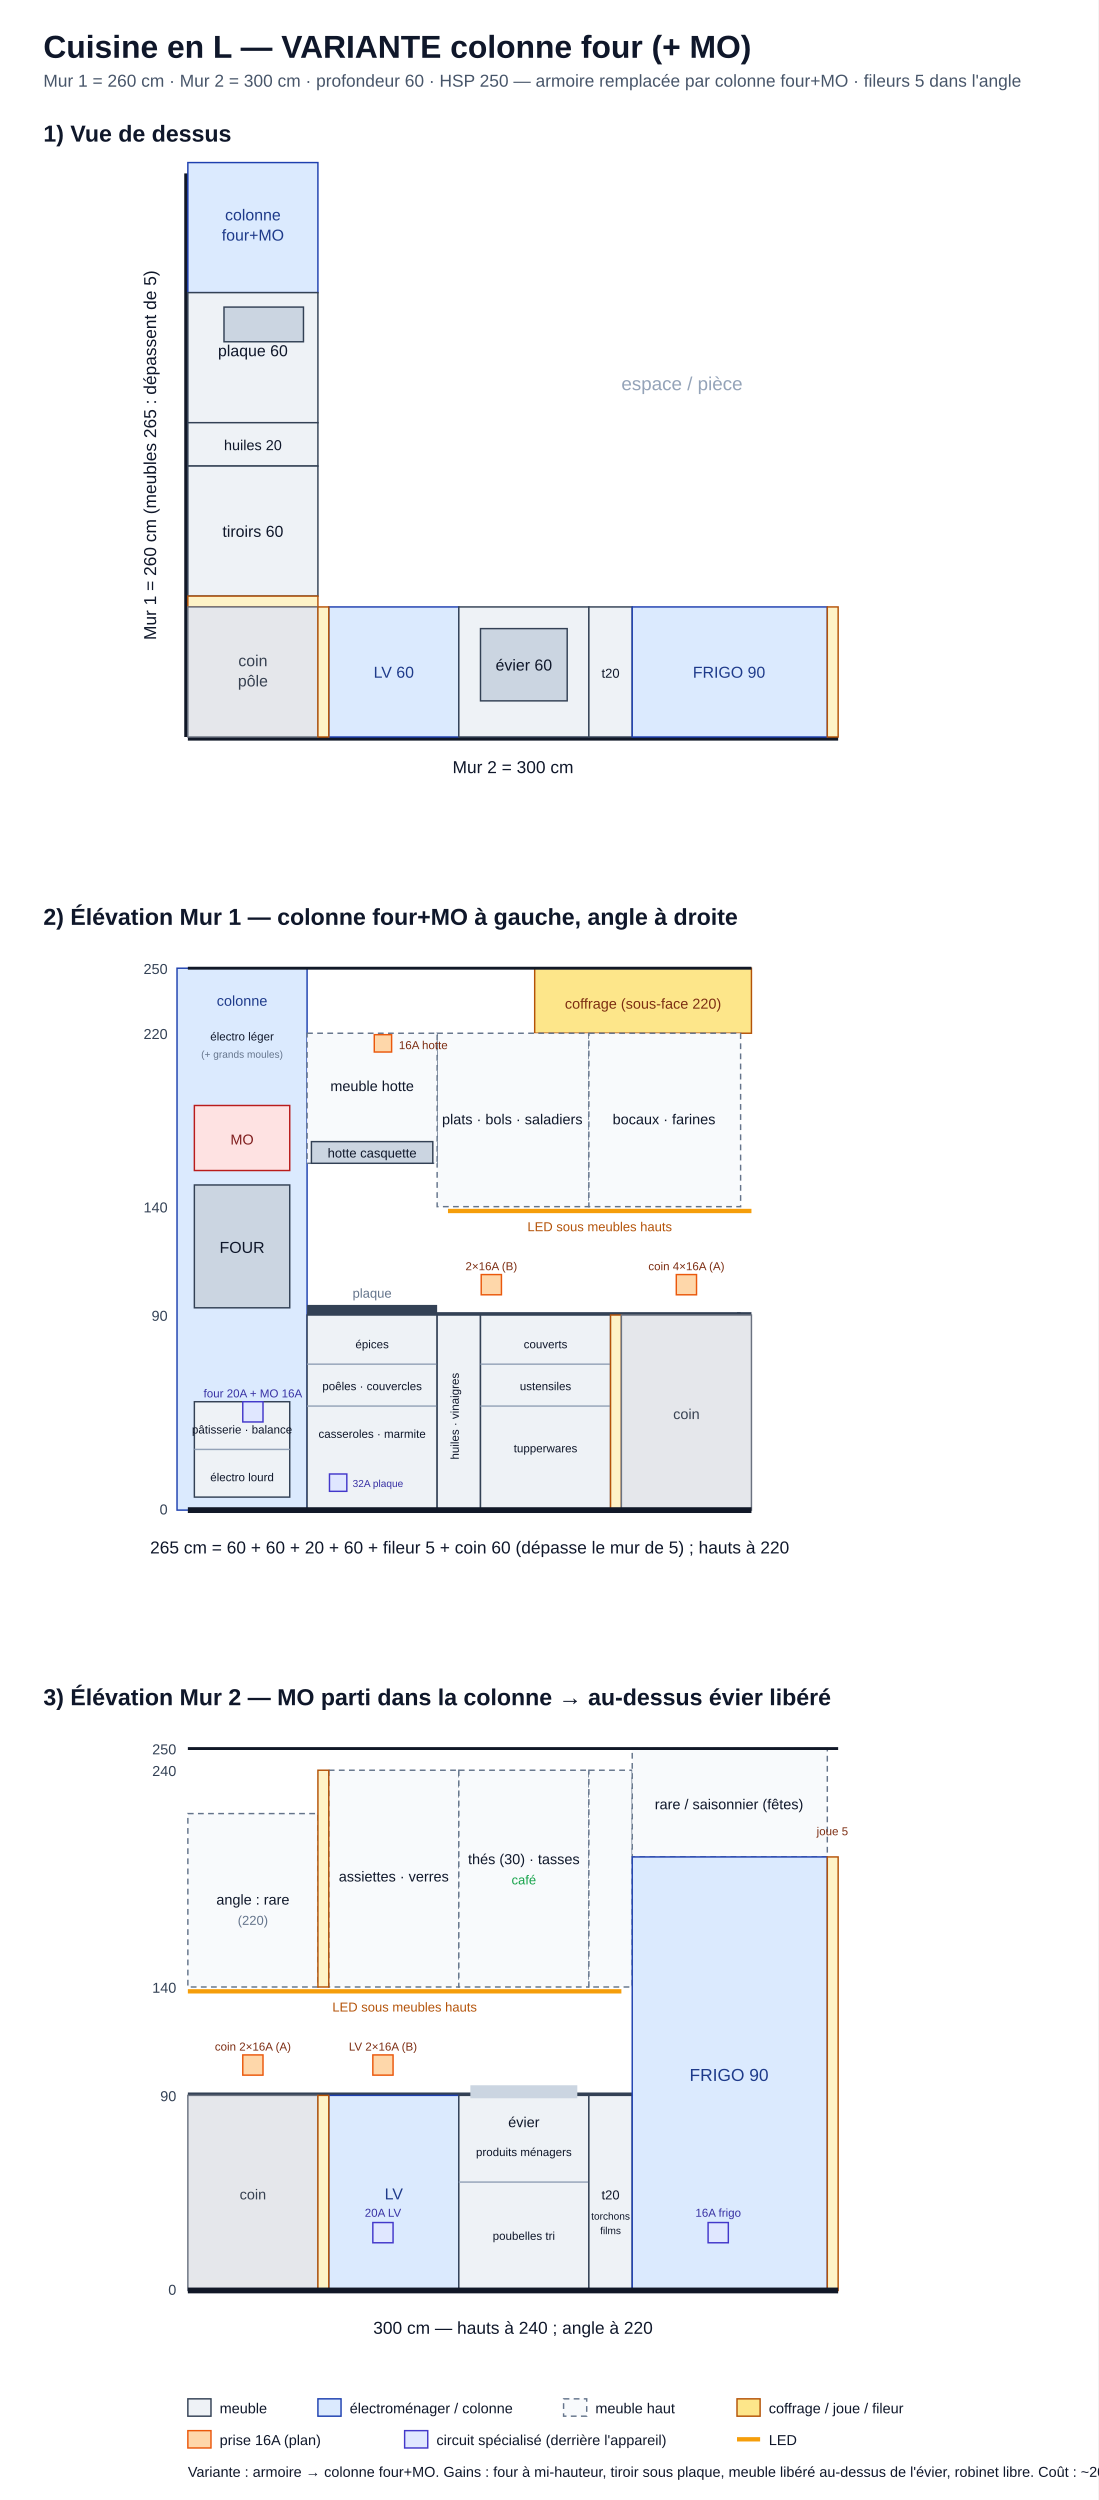
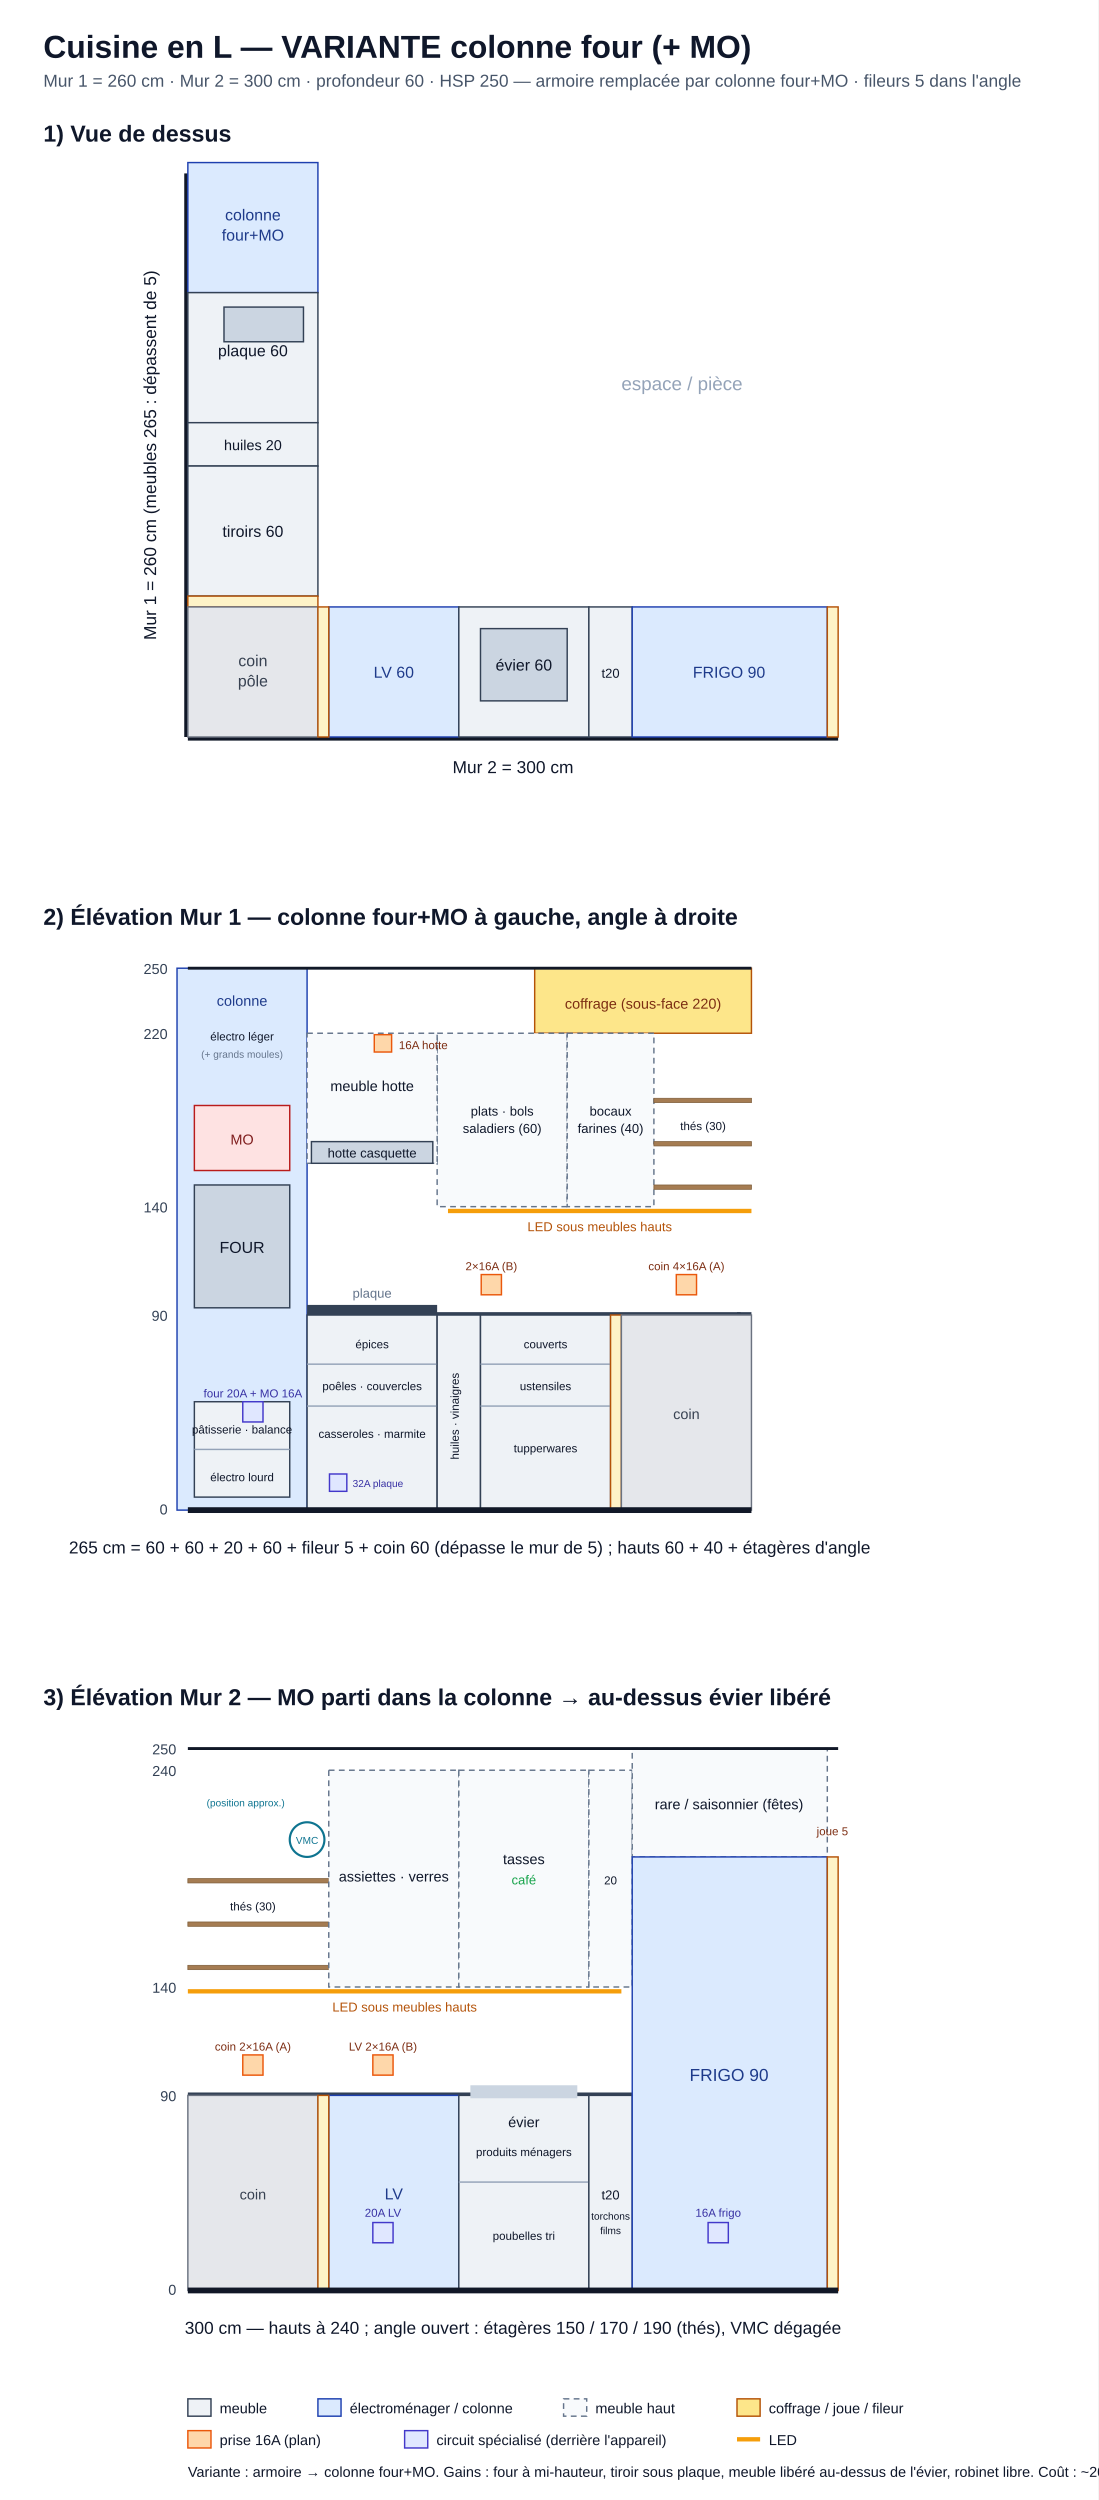
<svg xmlns="http://www.w3.org/2000/svg" width="760" height="1730" viewBox="0 0 760 1730" font-family="Arial, Helvetica, sans-serif">
  <rect x="0" y="0" width="760" height="1730" fill="#ffffff" />
  <text x="30" y="40" font-size="22" font-weight="bold" fill="#0f172a">Cuisine en L — VARIANTE colonne four (+ MO)</text>
  <text x="30" y="60" font-size="12" fill="#475569">Mur 1 = 260 cm · Mur 2 = 300 cm · profondeur 60 · HSP 250 — armoire remplacée par colonne four+MO · fileurs 5 dans l'angle</text>
  <text x="30" y="98" font-size="16" font-weight="bold" fill="#0f172a">1) Vue de dessus</text>
  <g transform="translate(130,120)">
    <text x="300" y="150" font-size="13" fill="#94a3b8">espace / pièce</text>
    <line x1="0" y1="0" x2="0" y2="390" stroke="#111827" stroke-width="5" />
    <line x1="0" y1="390" x2="450" y2="390" stroke="#111827" stroke-width="5" />
    <g transform="translate(0,-7.5)">
      <rect x="0" y="0" width="90" height="90" fill="#dbeafe" stroke="#1e40af" />
      <text x="45" y="40" font-size="11" text-anchor="middle" fill="#1e3a8a">colonne</text>
      <text x="45" y="54" font-size="11" text-anchor="middle" fill="#1e3a8a">four+MO</text>
      <rect x="0" y="90" width="90" height="90" fill="#eef2f6" stroke="#334155" />
      <text x="45" y="134" font-size="11" text-anchor="middle" fill="#0f172a">plaque 60</text>
      <rect x="25" y="100" width="55" height="24" fill="#cbd5e1" stroke="#334155" />
      <rect x="0" y="180" width="90" height="30" fill="#eef2f6" stroke="#334155" />
      <text x="45" y="199" font-size="10" text-anchor="middle" fill="#0f172a">huiles 20</text>
      <rect x="0" y="210" width="90" height="90" fill="#eef2f6" stroke="#334155" />
      <text x="45" y="259" font-size="11" text-anchor="middle" fill="#0f172a">tiroirs 60</text>
    </g>
    <rect x="0" y="292.5" width="90" height="7.5" fill="#fef3c7" stroke="#b45309" />
    <rect x="0" y="300" width="90" height="90" fill="#e5e7eb" stroke="#6b7280" />
    <text x="45" y="341" font-size="11" text-anchor="middle" fill="#374151">coin</text>
    <text x="45" y="355" font-size="11" text-anchor="middle" fill="#374151">pôle</text>
    <g transform="translate(7.5,0)">
      <rect x="90" y="300" width="90" height="90" fill="#dbeafe" stroke="#1e40af" />
      <text x="135" y="349" font-size="11" text-anchor="middle" fill="#1e3a8a">LV 60</text>
      <rect x="180" y="300" width="90" height="90" fill="#eef2f6" stroke="#334155" />
      <rect x="195" y="315" width="60" height="50" fill="#cbd5e1" stroke="#334155" />
      <text x="225" y="344" font-size="11" text-anchor="middle" fill="#0f172a">évier 60</text>
      <rect x="270" y="300" width="30" height="90" fill="#eef2f6" stroke="#334155" />
      <text x="285" y="349" font-size="9" text-anchor="middle" fill="#0f172a">t20</text>
      <rect x="300" y="300" width="135" height="90" fill="#dbeafe" stroke="#1e40af" />
      <text x="367" y="349" font-size="11" text-anchor="middle" fill="#1e3a8a">FRIGO 90</text>
    </g>
    <rect x="90" y="300" width="7.5" height="90" fill="#fef3c7" stroke="#b45309" />
    <rect x="442.5" y="300" width="7.5" height="90" fill="#fef3c7" stroke="#b45309" />
    <text x="-22" y="195" font-size="12" text-anchor="middle" fill="#0f172a" transform="rotate(-90 -22 195)">Mur 1 = 260 cm (meubles 265 : dépassent de 5)</text>
    <text x="225" y="415" font-size="12" text-anchor="middle" fill="#0f172a">Mur 2 = 300 cm</text>
  </g>
  <text x="30" y="640" font-size="16" font-weight="bold" fill="#0f172a">2) Élévation Mur 1 — colonne four+MO à gauche, angle à droite</text>
  <g transform="translate(130,670)">
    <rect x="240" y="0" width="150" height="45" fill="#fde68a" stroke="#b45309" />
    <text x="315" y="28" font-size="10" text-anchor="middle" fill="#7c2d12">coffrage (sous-face 220)</text>
    <g transform="translate(-7.5,0)">
      <rect x="0" y="0" width="90" height="375" fill="#dbeafe" stroke="#1e40af" />
      <text x="45" y="26" font-size="10" text-anchor="middle" fill="#1e3a8a">colonne</text>
      <text x="45" y="50" font-size="8" text-anchor="middle" fill="#0f172a">électro léger</text>
      <text x="45" y="62" font-size="7" text-anchor="middle" fill="#64748b">(+ grands moules)</text>
      <rect x="12" y="95" width="66" height="45" fill="#fee2e2" stroke="#b91c1c" />
      <text x="45" y="122" font-size="10" text-anchor="middle" fill="#7f1d1d">MO</text>
      <rect x="12" y="150" width="66" height="85" fill="#cbd5e1" stroke="#334155" />
      <text x="45" y="197" font-size="11" text-anchor="middle" fill="#0f172a">FOUR</text>
      <rect x="12" y="300" width="66" height="66" fill="#eef2f6" stroke="#334155" />
      <line x1="12" y1="333" x2="78" y2="333" stroke="#94a3b8" />
      <text x="45" y="322" font-size="8" text-anchor="middle" fill="#0f172a">pâtisserie · balance</text>
      <text x="45" y="355" font-size="8" text-anchor="middle" fill="#0f172a">électro lourd</text>
-       <rect x="180" y="45" width="105" height="120" fill="#f8fafc" stroke="#64748b" stroke-dasharray="4 3" />
-       <text x="232" y="108" font-size="10" text-anchor="middle" fill="#0f172a">plats · bols · saladiers</text>
-       <rect x="285" y="45" width="105" height="120" fill="#f8fafc" stroke="#64748b" stroke-dasharray="4 3" />
-       <text x="337" y="108" font-size="10" text-anchor="middle" fill="#0f172a">bocaux · farines</text>
+       <rect x="180" y="45" width="90" height="120" fill="#f8fafc" stroke="#64748b" stroke-dasharray="4 3" />
+       <text x="225" y="102" font-size="9" text-anchor="middle" fill="#0f172a">plats · bols</text>
+       <text x="225" y="114" font-size="9" text-anchor="middle" fill="#0f172a">saladiers (60)</text>
+       <rect x="270" y="45" width="60" height="120" fill="#f8fafc" stroke="#64748b" stroke-dasharray="4 3" />
+       <text x="300" y="102" font-size="9" text-anchor="middle" fill="#0f172a">bocaux</text>
+       <text x="300" y="114" font-size="9" text-anchor="middle" fill="#0f172a">farines (40)</text>
+       <rect x="330" y="90" width="67.5" height="3" fill="#a57c52" stroke="#7c5a36" stroke-width="0.5" />
+       <rect x="330" y="120" width="67.5" height="3" fill="#a57c52" stroke="#7c5a36" stroke-width="0.5" />
+       <rect x="330" y="150" width="67.5" height="3" fill="#a57c52" stroke="#7c5a36" stroke-width="0.5" />
+       <text x="364" y="112" font-size="8" text-anchor="middle" fill="#0f172a">thés (30)</text>
      <rect x="90" y="45" width="90" height="90" fill="#f8fafc" stroke="#64748b" stroke-dasharray="4 3" />
      <text x="135" y="85" font-size="10" text-anchor="middle" fill="#0f172a">meuble hotte</text>
      <rect x="93" y="120" width="84" height="15" fill="#cbd5e1" stroke="#334155" />
      <text x="135" y="131" font-size="9" text-anchor="middle" fill="#0f172a">hotte casquette</text>
      <line x1="90" y1="240" x2="390" y2="240" stroke="#334155" stroke-width="4" />
      <rect x="90" y="233" width="90" height="8" fill="#334155" />
      <rect x="90" y="240" width="90" height="135" fill="#eef2f6" stroke="#334155" />
      <text x="135" y="228" font-size="9" text-anchor="middle" fill="#64748b">plaque</text>
      <line x1="90" y1="274" x2="180" y2="274" stroke="#94a3b8" />
      <line x1="90" y1="303" x2="180" y2="303" stroke="#94a3b8" />
      <text x="135" y="263" font-size="8" text-anchor="middle" fill="#0f172a">épices</text>
      <text x="135" y="292" font-size="8" text-anchor="middle" fill="#0f172a">poêles · couvercles</text>
      <text x="135" y="325" font-size="8" text-anchor="middle" fill="#0f172a">casseroles · marmite</text>
      <rect x="180" y="240" width="30" height="135" fill="#eef2f6" stroke="#334155" />
      <text x="195" y="310" font-size="8" text-anchor="middle" fill="#0f172a" transform="rotate(-90 195 310)">huiles · vinaigres</text>
      <rect x="210" y="240" width="90" height="135" fill="#eef2f6" stroke="#334155" />
      <line x1="210" y1="274" x2="300" y2="274" stroke="#94a3b8" />
      <line x1="210" y1="303" x2="300" y2="303" stroke="#94a3b8" />
      <text x="255" y="263" font-size="8" text-anchor="middle" fill="#0f172a">couverts</text>
      <text x="255" y="292" font-size="8" text-anchor="middle" fill="#0f172a">ustensiles</text>
      <text x="255" y="335" font-size="8" text-anchor="middle" fill="#0f172a">tupperwares</text>
    </g>
    <rect x="292.5" y="240" width="7.5" height="135" fill="#fef3c7" stroke="#b45309" />
    <line x1="380" y1="240" x2="390" y2="240" stroke="#334155" stroke-width="4" />
    <rect x="300" y="240" width="90" height="135" fill="#e5e7eb" stroke="#6b7280" />
    <text x="345" y="312" font-size="10" text-anchor="middle" fill="#374151">coin</text>
    <line x1="0" y1="0" x2="390" y2="0" stroke="#111827" stroke-width="2" />
    <line x1="0" y1="375" x2="390" y2="375" stroke="#111827" stroke-width="4" />
    <text x="-14" y="4" font-size="10" text-anchor="end" fill="#334155">250</text>
    <text x="-14" y="49" font-size="10" text-anchor="end" fill="#334155">220</text>
    <text x="-14" y="169" font-size="10" text-anchor="end" fill="#334155">140</text>
    <text x="-14" y="244" font-size="10" text-anchor="end" fill="#334155">90</text>
    <text x="-14" y="378" font-size="10" text-anchor="end" fill="#334155">0</text>
    <line x1="180" y1="168" x2="390" y2="168" stroke="#f59e0b" stroke-width="3" />
    <text x="285" y="182" font-size="9" text-anchor="middle" fill="#b45309">LED sous meubles hauts</text>
    <rect x="129" y="46" width="12" height="12" fill="#fed7aa" stroke="#ea580c" />
    <text x="146" y="56" font-size="8" fill="#7c2d12">16A hotte</text>
    <rect x="203" y="212" width="14" height="14" fill="#fed7aa" stroke="#ea580c" />
    <text x="210" y="209" font-size="8" text-anchor="middle" fill="#7c2d12">2×16A (B)</text>
    <rect x="338" y="212" width="14" height="14" fill="#fed7aa" stroke="#ea580c" />
    <text x="345" y="209" font-size="8" text-anchor="middle" fill="#7c2d12">coin 4×16A (A)</text>
    <rect x="38" y="300" width="14" height="14" fill="#e0e7ff" stroke="#4338ca" />
    <text x="45" y="297" font-size="8" text-anchor="middle" fill="#3730a3">four 20A + MO 16A</text>
    <rect x="98" y="350" width="12" height="12" fill="#e0e7ff" stroke="#4338ca" />
    <text x="114" y="359" font-size="7" fill="#3730a3">32A plaque</text>
-     <text x="195" y="405" font-size="12" text-anchor="middle" fill="#0f172a">265 cm = 60 + 60 + 20 + 60 + fileur 5 + coin 60 (dépasse le mur de 5) ; hauts à 220</text>
+     <text x="195" y="405" font-size="12" text-anchor="middle" fill="#0f172a">265 cm = 60 + 60 + 20 + 60 + fileur 5 + coin 60 (dépasse le mur de 5) ; hauts 60 + 40 + étagères d'angle</text>
  </g>
  <text x="30" y="1180" font-size="16" font-weight="bold" fill="#0f172a">3) Élévation Mur 2 — MO parti dans la colonne → au-dessus évier libéré</text>
  <g transform="translate(130,1210)">
-     <rect x="0" y="45" width="90" height="120" fill="#f8fafc" stroke="#64748b" stroke-dasharray="4 3" />
-     <text x="45" y="108" font-size="10" text-anchor="middle" fill="#0f172a">angle : rare</text>
-     <text x="45" y="122" font-size="9" text-anchor="middle" fill="#64748b">(220)</text>
+     <rect x="0" y="90" width="97.5" height="3" fill="#a57c52" stroke="#7c5a36" stroke-width="0.5" />
+     <rect x="0" y="120" width="97.5" height="3" fill="#a57c52" stroke="#7c5a36" stroke-width="0.5" />
+     <rect x="0" y="150" width="97.5" height="3" fill="#a57c52" stroke="#7c5a36" stroke-width="0.5" />
+     <text x="45" y="112" font-size="8" text-anchor="middle" fill="#0f172a">thés (30)</text>
+     <circle cx="82.5" cy="63" r="12" fill="#fff" stroke="#0e7490" stroke-width="1.5" />
+     <text x="82.5" y="66" font-size="7" text-anchor="middle" fill="#0e7490">VMC</text>
+     <text x="40" y="40" font-size="7" text-anchor="middle" fill="#0e7490">(position approx.)</text>
    <g transform="translate(7.5,0)">
      <rect x="90" y="15" width="90" height="150" fill="#f8fafc" stroke="#64748b" stroke-dasharray="4 3" />
      <text x="135" y="92" font-size="10" text-anchor="middle" fill="#0f172a">assiettes · verres</text>
      <rect x="180" y="15" width="90" height="150" fill="#f8fafc" stroke="#64748b" stroke-dasharray="4 3" />
-       <text x="225" y="80" font-size="10" text-anchor="middle" fill="#0f172a">thés (30) · tasses</text>
+       <text x="225" y="80" font-size="10" text-anchor="middle" fill="#0f172a">tasses</text>
      <text x="225" y="94" font-size="9" text-anchor="middle" fill="#16a34a">café</text>
      <rect x="270" y="15" width="30" height="150" fill="#f8fafc" stroke="#64748b" stroke-dasharray="4 3" />
+       <text x="285" y="94" font-size="8" text-anchor="middle" fill="#0f172a">20</text>
      <rect x="300" y="0" width="135" height="75" fill="#f8fafc" stroke="#64748b" stroke-dasharray="4 3" />
      <text x="367" y="42" font-size="10" text-anchor="middle" fill="#0f172a">rare / saisonnier (fêtes)</text>
    </g>
-     <rect x="90" y="15" width="7.5" height="150" fill="#fef3c7" stroke="#b45309" />
    <line x1="0" y1="240" x2="307.5" y2="240" stroke="#334155" stroke-width="4" />
    <rect x="0" y="240" width="90" height="135" fill="#e5e7eb" stroke="#6b7280" />
    <text x="45" y="312" font-size="10" text-anchor="middle" fill="#374151">coin</text>
    <g transform="translate(7.5,0)">
      <rect x="90" y="240" width="90" height="135" fill="#dbeafe" stroke="#1e40af" />
      <text x="135" y="312" font-size="11" text-anchor="middle" fill="#1e3a8a">LV</text>
      <rect x="180" y="240" width="90" height="135" fill="#eef2f6" stroke="#334155" />
      <rect x="188" y="233" width="74" height="9" fill="#cbd5e1" />
      <line x1="180" y1="300" x2="270" y2="300" stroke="#94a3b8" />
      <text x="225" y="262" font-size="10" text-anchor="middle" fill="#0f172a">évier</text>
      <text x="225" y="282" font-size="8" text-anchor="middle" fill="#0f172a">produits ménagers</text>
      <text x="225" y="340" font-size="8" text-anchor="middle" fill="#0f172a">poubelles tri</text>
      <rect x="270" y="240" width="30" height="135" fill="#eef2f6" stroke="#334155" />
      <text x="285" y="312" font-size="9" text-anchor="middle" fill="#0f172a">t20</text>
      <text x="285" y="326" font-size="7" text-anchor="middle" fill="#0f172a">torchons</text>
      <text x="285" y="336" font-size="7" text-anchor="middle" fill="#0f172a">films</text>
      <rect x="300" y="75" width="135" height="300" fill="#dbeafe" stroke="#1e40af" />
      <text x="367" y="230" font-size="12" text-anchor="middle" fill="#1e3a8a">FRIGO 90</text>
    </g>
    <rect x="90" y="240" width="7.5" height="135" fill="#fef3c7" stroke="#b45309" />
    <rect x="442.5" y="75" width="7.5" height="300" fill="#fef3c7" stroke="#b45309" />
    <text x="446" y="60" font-size="8" text-anchor="middle" fill="#7c2d12">joue 5</text>
    <line x1="0" y1="0" x2="450" y2="0" stroke="#111827" stroke-width="2" />
    <line x1="0" y1="375" x2="450" y2="375" stroke="#111827" stroke-width="4" />
    <text x="-8" y="4" font-size="10" text-anchor="end" fill="#334155">250</text>
    <text x="-8" y="19" font-size="10" text-anchor="end" fill="#334155">240</text>
    <text x="-8" y="169" font-size="10" text-anchor="end" fill="#334155">140</text>
    <text x="-8" y="244" font-size="10" text-anchor="end" fill="#334155">90</text>
    <text x="-8" y="378" font-size="10" text-anchor="end" fill="#334155">0</text>
    <line x1="0" y1="168" x2="300" y2="168" stroke="#f59e0b" stroke-width="3" />
    <text x="150" y="182" font-size="9" text-anchor="middle" fill="#b45309">LED sous meubles hauts</text>
    <rect x="38" y="212" width="14" height="14" fill="#fed7aa" stroke="#ea580c" />
    <text x="45" y="209" font-size="8" text-anchor="middle" fill="#7c2d12">coin 2×16A (A)</text>
    <rect x="128" y="212" width="14" height="14" fill="#fed7aa" stroke="#ea580c" />
    <text x="135" y="209" font-size="8" text-anchor="middle" fill="#7c2d12">LV 2×16A (B)</text>
    <rect x="128" y="328" width="14" height="14" fill="#e0e7ff" stroke="#4338ca" />
    <text x="135" y="324" font-size="8" text-anchor="middle" fill="#3730a3">20A LV</text>
    <rect x="360" y="328" width="14" height="14" fill="#e0e7ff" stroke="#4338ca" />
    <text x="367" y="324" font-size="8" text-anchor="middle" fill="#3730a3">16A frigo</text>
-     <text x="225" y="405" font-size="12" text-anchor="middle" fill="#0f172a">300 cm — hauts à 240 ; angle à 220</text>
+     <text x="225" y="405" font-size="12" text-anchor="middle" fill="#0f172a">300 cm — hauts à 240 ; angle ouvert : étagères 150 / 170 / 190 (thés), VMC dégagée</text>
  </g>
  <g transform="translate(130,1660)">
    <rect x="0" y="0" width="16" height="12" fill="#eef2f6" stroke="#334155" />
    <text x="22" y="10" font-size="10" fill="#0f172a">meuble</text>
    <rect x="90" y="0" width="16" height="12" fill="#dbeafe" stroke="#1e40af" />
    <text x="112" y="10" font-size="10" fill="#0f172a">électroménager / colonne</text>
    <rect x="260" y="0" width="16" height="12" fill="#f8fafc" stroke="#64748b" stroke-dasharray="4 3" />
    <text x="282" y="10" font-size="10" fill="#0f172a">meuble haut</text>
    <rect x="380" y="0" width="16" height="12" fill="#fde68a" stroke="#b45309" />
    <text x="402" y="10" font-size="10" fill="#0f172a">coffrage / joue / fileur</text>
    <rect x="0" y="22" width="16" height="12" fill="#fed7aa" stroke="#ea580c" />
    <text x="22" y="32" font-size="10" fill="#0f172a">prise 16A (plan)</text>
    <rect x="150" y="22" width="16" height="12" fill="#e0e7ff" stroke="#4338ca" />
    <text x="172" y="32" font-size="10" fill="#0f172a">circuit spécialisé (derrière l'appareil)</text>
    <line x1="380" y1="28" x2="396" y2="28" stroke="#f59e0b" stroke-width="3" />
    <text x="402" y="32" font-size="10" fill="#0f172a">LED</text>
    <text x="0" y="54" font-size="10" fill="#0f172a">Variante : armoire → colonne four+MO. Gains : four à mi-hauteur, tiroir sous plaque, meuble libéré au-dessus de l'évier, robinet libre. Coût : ~20 cm de plan en moins.</text>
  </g>
</svg>
